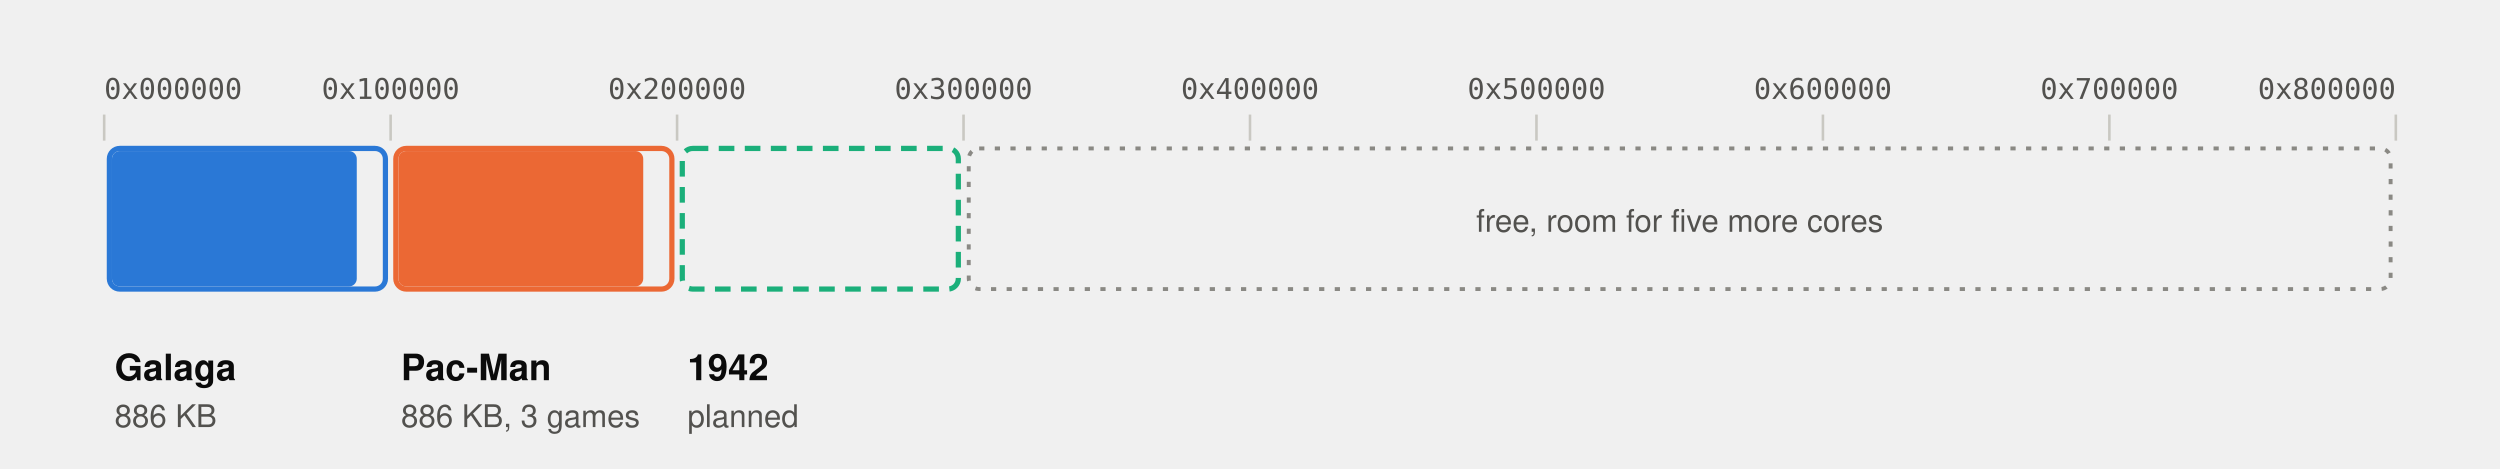
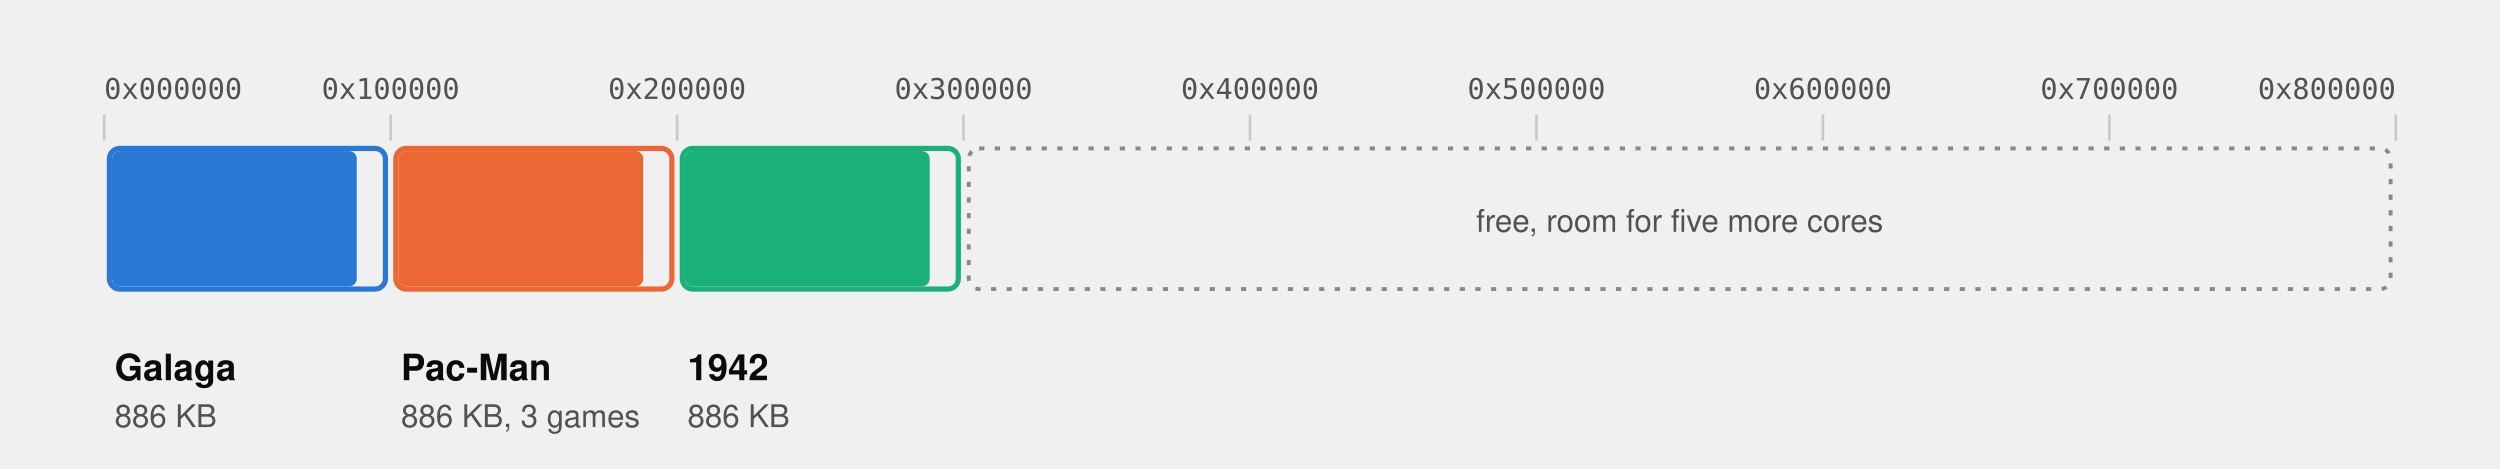
<svg xmlns="http://www.w3.org/2000/svg" viewBox="0 0 960 180" width="960" height="180" role="img" aria-labelledby="t d">
  <style>
    text { font-family: -apple-system, "Segoe UI", Helvetica, Arial, sans-serif; fill: #0b0b0b; }
    .addr { font-family: ui-monospace, SFMono-Regular, Menlo, Consolas, monospace; font-size: 11px; fill: #52514e; }
    .name { font-size: 14px; font-weight: 600; }
    .sub { font-size: 12px; fill: #52514e; }
    .tick { stroke: #c9c8c2; stroke-width: 1; }
    .used-galaga { fill: #2a78d6; }
    .used-pacman { fill: #eb6834; }
+     .used-1942 { fill: #1baf7a; }
    .rest { fill: none; stroke-width: 2; }
    .rest-galaga { stroke: #2a78d6; }
    .rest-pacman { stroke: #eb6834; }
-     .planned { fill: none; stroke: #1baf7a; stroke-width: 2; stroke-dasharray: 6 4; }
+     .rest-1942 { stroke: #1baf7a; }
    .free { fill: none; stroke: #8a8984; stroke-width: 1.5; stroke-dasharray: 2 4; }
    @media (prefers-color-scheme: dark) {
      text { fill: #ffffff; }
      .addr, .sub { fill: #c3c2b7; }
      .tick { stroke: #4a4a47; }
      .used-galaga { fill: #3987e5; }
      .used-pacman { fill: #d95926; }
+       .used-1942 { fill: #199e70; }
      .rest-galaga { stroke: #3987e5; }
      .rest-pacman { stroke: #d95926; }
-       .planned { stroke: #199e70; }
+       .rest-1942 { stroke: #199e70; }
      .free { stroke: #8f8e88; }
    }
  </style>
  <g>
    <line class="tick" x1="40" y1="44" x2="40" y2="54" />
    <text class="addr" x="40" y="38" text-anchor="start">0x000000</text>
    <line class="tick" x1="150" y1="44" x2="150" y2="54" />
    <text class="addr" x="150" y="38" text-anchor="middle">0x100000</text>
    <line class="tick" x1="260" y1="44" x2="260" y2="54" />
    <text class="addr" x="260" y="38" text-anchor="middle">0x200000</text>
    <line class="tick" x1="370" y1="44" x2="370" y2="54" />
    <text class="addr" x="370" y="38" text-anchor="middle">0x300000</text>
    <line class="tick" x1="480" y1="44" x2="480" y2="54" />
    <text class="addr" x="480" y="38" text-anchor="middle">0x400000</text>
    <line class="tick" x1="590" y1="44" x2="590" y2="54" />
    <text class="addr" x="590" y="38" text-anchor="middle">0x500000</text>
    <line class="tick" x1="700" y1="44" x2="700" y2="54" />
    <text class="addr" x="700" y="38" text-anchor="middle">0x600000</text>
    <line class="tick" x1="810" y1="44" x2="810" y2="54" />
    <text class="addr" x="810" y="38" text-anchor="middle">0x700000</text>
    <line class="tick" x1="920" y1="44" x2="920" y2="54" />
    <text class="addr" x="920" y="38" text-anchor="end">0x800000</text>
  </g>
  <rect class="rest rest-galaga" x="42" y="57" width="106" height="54" rx="4" />
  <rect class="used-galaga" x="43" y="58" width="94" height="52" rx="3" />
  <text class="name" x="44" y="146">Galaga</text>
  <text class="sub" x="44" y="164">886 KB</text>
  <rect class="rest rest-pacman" x="152" y="57" width="106" height="54" rx="4" />
  <rect class="used-pacman" x="153" y="58" width="94" height="52" rx="3" />
  <text class="name" x="154" y="146">Pac-Man</text>
  <text class="sub" x="154" y="164">886 KB, 3 games</text>
-   <rect class="planned" x="262" y="57" width="106" height="54" rx="4" />
+   <rect class="rest rest-1942" x="262" y="57" width="106" height="54" rx="4" />
+   <rect class="used-1942" x="263" y="58" width="94" height="52" rx="3" />
  <text class="name" x="264" y="146">1942</text>
-   <text class="sub" x="264" y="164">planned</text>
+   <text class="sub" x="264" y="164">886 KB</text>
  <rect class="free" x="372" y="57" width="546" height="54" rx="4" />
  <text class="sub" x="645" y="89" text-anchor="middle">free, room for five more cores</text>
</svg>
